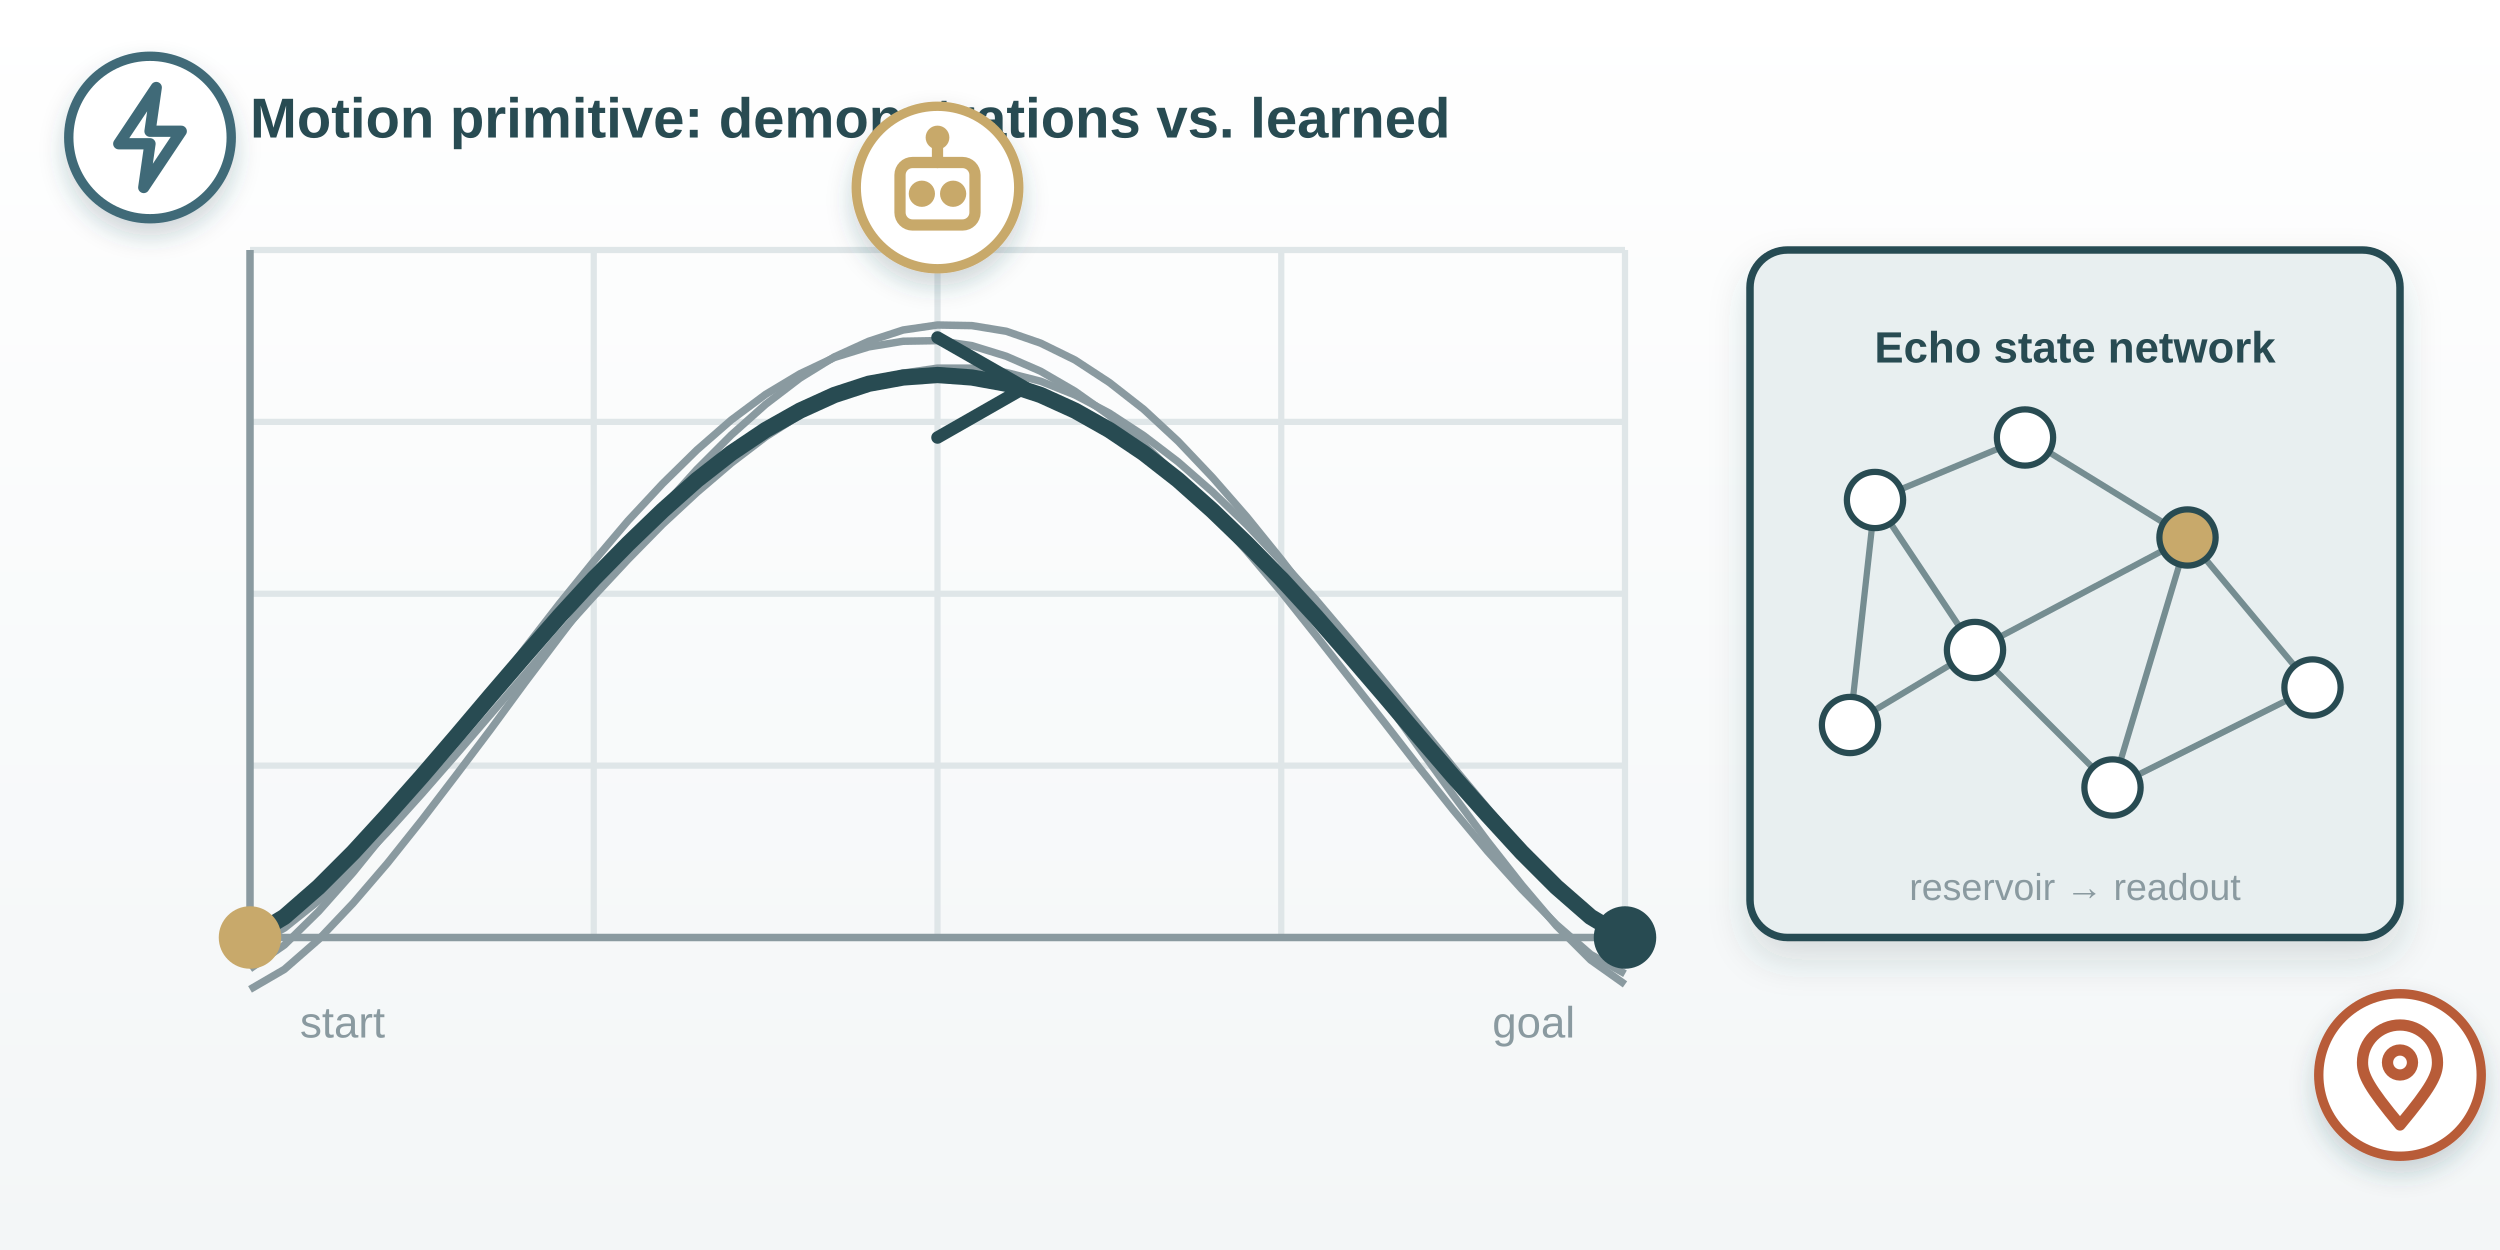
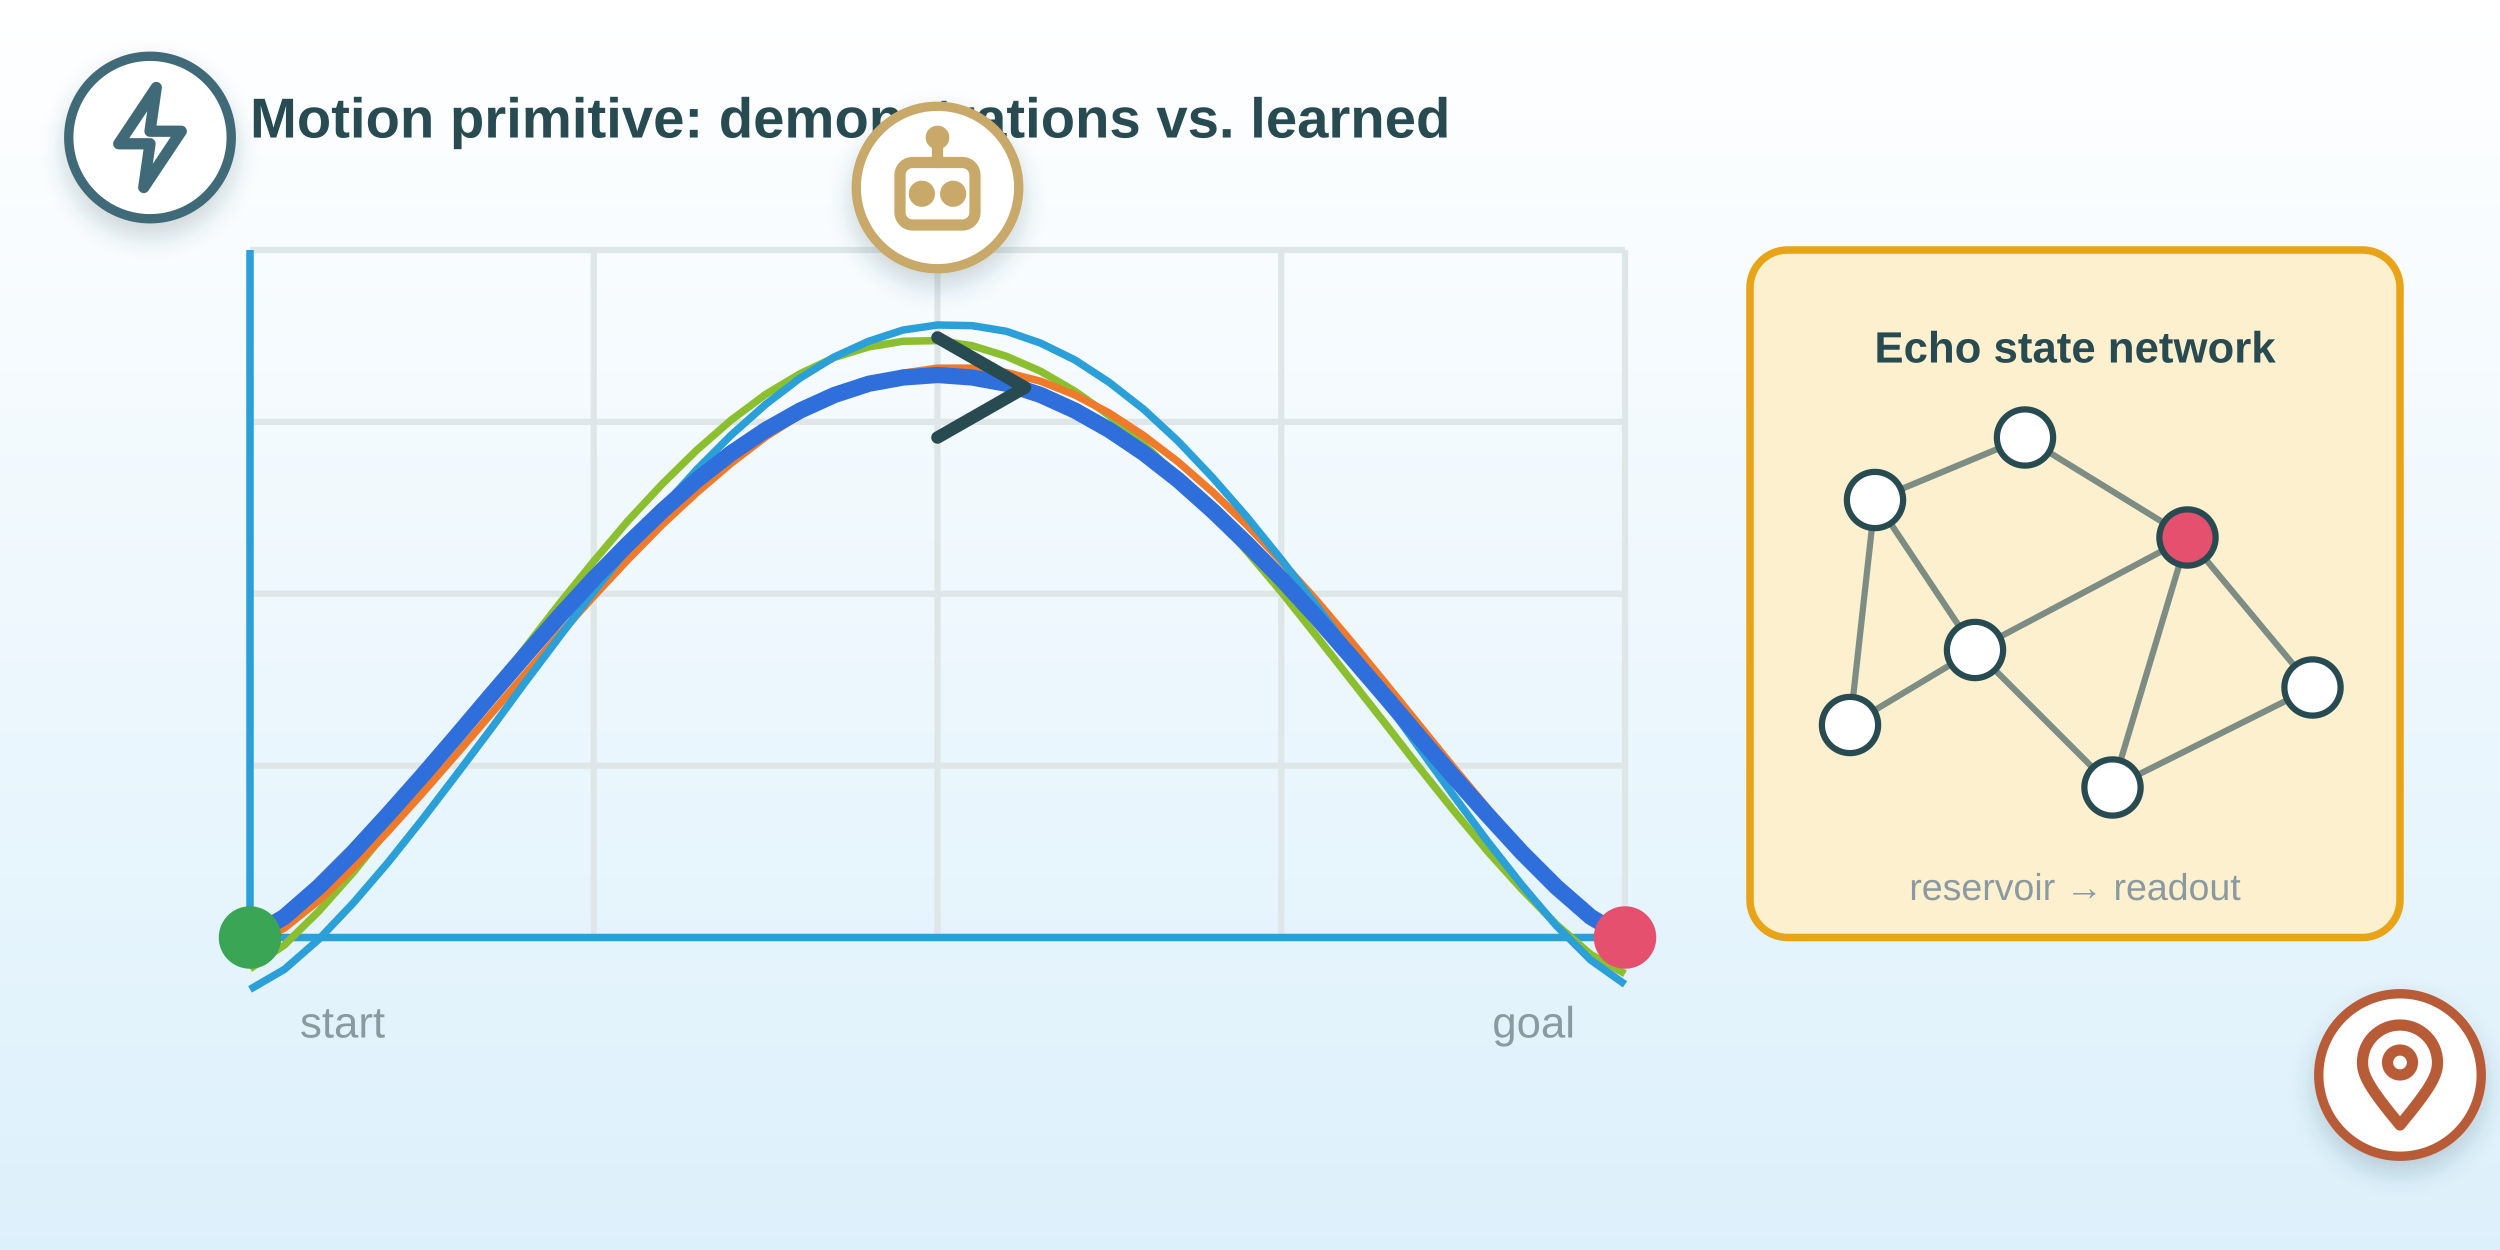
<svg xmlns="http://www.w3.org/2000/svg" viewBox="0 0 400 200" font-family="Manrope, Arial, sans-serif" role="img" aria-label="Demonstrated and learned motion trajectories with a reservoir network">
  <rect width="400" height="200" fill="url(#ground)" />
  <defs>
    <linearGradient id="ground" x1="0" y1="0" x2="0" y2="1">
      <stop offset="0" stop-color="#ffffff" />
-       <stop offset="1" stop-color="#f3f6f7" />
+       <stop offset="1" stop-color="#dcf0fb" />
    </linearGradient>
    <filter id="sh" x="-10%" y="-10%" width="130%" height="140%">
      <feDropShadow dx="0" dy="3" stdDeviation="3" flood-color="#284b52" flood-opacity="0.16" />
    </filter>
    <filter id="bs" x="-30%" y="-30%" width="160%" height="160%">
      <feDropShadow dx="0" dy="2" stdDeviation="2" flood-color="#284b52" flood-opacity="0.22" />
    </filter>
  </defs>
  <text x="40" y="22" font-size="9" font-weight="700" fill="#284b52" text-anchor="start">Motion primitive: demonstrations vs. learned</text>
  <path d="M40 122.5 H260" stroke="#dfe6e8" stroke-width="1" />
  <path d="M40 95.0 H260" stroke="#dfe6e8" stroke-width="1" />
  <path d="M40 67.5 H260" stroke="#dfe6e8" stroke-width="1" />
  <path d="M40 40.0 H260" stroke="#dfe6e8" stroke-width="1" />
  <path d="M95.0 150 V40" stroke="#dfe6e8" stroke-width="1" />
  <path d="M150.0 150 V40" stroke="#dfe6e8" stroke-width="1" />
  <path d="M205.0 150 V40" stroke="#dfe6e8" stroke-width="1" />
  <path d="M260.0 150 V40" stroke="#dfe6e8" stroke-width="1" />
-   <path d="M40 40 V150 H260" fill="none" stroke="#8a9aa0" stroke-width="1.2" />
-   <polyline points="40.0,155.0 45.5,151.2 51.0,145.8 56.5,139.6 62.0,132.8 67.5,125.7 73.0,118.4 78.5,111.0 84.0,103.7 89.5,96.6 95.0,89.8 100.5,83.3 106.0,77.4 111.5,72.0 117.0,67.2 122.5,63.1 128.0,59.8 133.5,57.2 139.0,55.5 144.5,54.6 150.0,54.5 155.5,55.3 161.0,57.0 166.5,59.4 172.0,62.6 177.5,66.5 183.0,71.1 188.5,76.3 194.0,82.0 199.5,88.2 205.0,94.7 210.5,101.6 216.0,108.6 221.5,115.6 227.0,122.7 232.5,129.6 238.0,136.2 243.5,142.3 249.0,147.9 254.5,152.7 260.0,155.8" fill="none" stroke="#8a9aa0" stroke-width="1.2" stroke-linejoin="round" />
-   <polyline points="40.0,151.4 45.5,148.5 51.0,144.1 56.5,138.9 62.0,133.1 67.5,127.0 73.0,120.7 78.5,114.3 84.0,107.9 89.5,101.5 95.0,95.4 100.5,89.5 106.0,83.9 111.5,78.8 117.0,74.1 122.5,69.9 128.0,66.4 133.5,63.5 139.0,61.3 144.5,59.7 150.0,58.9 155.5,58.9 161.0,59.6 166.5,61.0 172.0,63.2 177.5,66.1 183.0,69.7 188.5,73.9 194.0,78.7 199.5,84.0 205.0,89.8 210.5,95.9 216.0,102.4 221.5,109.1 227.0,115.9 232.5,122.7 238.0,129.3 243.5,135.7 249.0,141.7 254.5,146.9 260.0,150.6" fill="none" stroke="#8a9aa0" stroke-width="1.2" stroke-linejoin="round" />
-   <polyline points="40.0,158.3 45.5,155.1 51.0,150.3 56.5,144.5 62.0,138.1 67.5,131.2 73.0,124.0 78.5,116.7 84.0,109.2 89.5,101.9 95.0,94.7 100.5,87.7 106.0,81.2 111.5,75.1 117.0,69.6 122.5,64.7 128.0,60.5 133.5,57.1 139.0,54.6 144.5,52.8 150.0,52.0 155.5,52.1 161.0,53.0 166.5,54.9 172.0,57.6 177.5,61.2 183.0,65.5 188.5,70.6 194.0,76.4 199.5,82.7 205.0,89.5 210.5,96.7 216.0,104.2 221.5,111.9 227.0,119.6 232.5,127.2 238.0,134.6 243.5,141.6 249.0,148.1 254.5,153.6 260.0,157.5" fill="none" stroke="#8a9aa0" stroke-width="1.2" stroke-linejoin="round" />
-   <polyline points="40.0,150.0 45.5,146.7 51.0,141.9 56.5,136.4 62.0,130.4 67.5,124.2 73.0,117.8 78.5,111.3 84.0,104.9 89.5,98.6 95.0,92.6 100.5,87.0 106.0,81.7 111.5,76.8 117.0,72.5 122.5,68.8 128.0,65.7 133.5,63.2 139.0,61.4 144.5,60.4 150.0,60.0 155.5,60.4 161.0,61.4 166.5,63.2 172.0,65.7 177.5,68.8 183.0,72.5 188.5,76.8 194.0,81.7 199.5,87.0 205.0,92.6 210.5,98.6 216.0,104.9 221.5,111.3 227.0,117.8 232.5,124.2 238.0,130.4 243.5,136.4 249.0,141.9 254.5,146.7 260.0,150.0" fill="none" stroke="#284b52" stroke-width="2.6" stroke-linejoin="round" />
-   <circle cx="40" cy="150" r="5" fill="#c8a96b" />
-   <circle cx="260" cy="150" r="5" fill="#284b52" />
+   <path d="M40 40 V150 H260" fill="none" stroke="#2a9fd8" stroke-width="1.2" />
+   <polyline points="40.0,155.0 45.5,151.2 51.0,145.8 56.5,139.6 62.0,132.8 67.5,125.7 73.0,118.4 78.5,111.0 84.0,103.7 89.5,96.6 95.0,89.8 100.5,83.3 106.0,77.4 111.5,72.0 117.0,67.2 122.5,63.1 128.0,59.8 133.5,57.2 139.0,55.5 144.5,54.6 150.0,54.5 155.5,55.3 161.0,57.0 166.5,59.4 172.0,62.6 177.5,66.5 183.0,71.1 188.5,76.3 194.0,82.0 199.5,88.2 205.0,94.7 210.5,101.6 216.0,108.6 221.5,115.6 227.0,122.7 232.5,129.6 238.0,136.2 243.5,142.3 249.0,147.9 254.5,152.7 260.0,155.8" fill="none" stroke="#8bbf2f" stroke-width="1.2" stroke-linejoin="round" />
+   <polyline points="40.0,151.4 45.5,148.5 51.0,144.1 56.5,138.9 62.0,133.1 67.5,127.0 73.0,120.7 78.5,114.3 84.0,107.9 89.5,101.5 95.0,95.4 100.5,89.5 106.0,83.9 111.5,78.8 117.0,74.1 122.5,69.9 128.0,66.4 133.5,63.5 139.0,61.3 144.5,59.7 150.0,58.9 155.5,58.9 161.0,59.6 166.5,61.0 172.0,63.2 177.5,66.1 183.0,69.7 188.5,73.9 194.0,78.7 199.5,84.0 205.0,89.8 210.5,95.9 216.0,102.4 221.5,109.1 227.0,115.9 232.5,122.7 238.0,129.3 243.5,135.7 249.0,141.7 254.5,146.9 260.0,150.6" fill="none" stroke="#ef7a2b" stroke-width="1.2" stroke-linejoin="round" />
+   <polyline points="40.0,158.3 45.5,155.1 51.0,150.3 56.5,144.5 62.0,138.1 67.5,131.2 73.0,124.0 78.5,116.7 84.0,109.2 89.5,101.9 95.0,94.7 100.5,87.7 106.0,81.2 111.5,75.1 117.0,69.6 122.5,64.7 128.0,60.5 133.5,57.1 139.0,54.6 144.5,52.8 150.0,52.0 155.5,52.1 161.0,53.0 166.5,54.9 172.0,57.6 177.5,61.2 183.0,65.5 188.5,70.6 194.0,76.4 199.5,82.7 205.0,89.5 210.5,96.7 216.0,104.2 221.5,111.9 227.0,119.6 232.5,127.2 238.0,134.6 243.5,141.6 249.0,148.1 254.5,153.6 260.0,157.5" fill="none" stroke="#2a9fd8" stroke-width="1.2" stroke-linejoin="round" />
+   <polyline points="40.0,150.0 45.5,146.7 51.0,141.9 56.5,136.4 62.0,130.4 67.5,124.2 73.0,117.8 78.5,111.3 84.0,104.9 89.5,98.6 95.0,92.6 100.5,87.0 106.0,81.7 111.5,76.8 117.0,72.5 122.5,68.8 128.0,65.7 133.5,63.2 139.0,61.4 144.5,60.4 150.0,60.0 155.5,60.4 161.0,61.4 166.5,63.2 172.0,65.7 177.5,68.8 183.0,72.5 188.5,76.8 194.0,81.7 199.5,87.0 205.0,92.6 210.5,98.6 216.0,104.9 221.5,111.3 227.0,117.8 232.5,124.2 238.0,130.4 243.5,136.4 249.0,141.9 254.5,146.7 260.0,150.0" fill="none" stroke="#2f6fdb" stroke-width="2.6" stroke-linejoin="round" />
+   <circle cx="40" cy="150" r="5" fill="#3aa655" />
+   <circle cx="260" cy="150" r="5" fill="#e4506e" />
  <text x="48" y="166" font-size="7" font-weight="500" fill="#8a9aa0" text-anchor="start">start</text>
  <text x="252" y="166" font-size="7" font-weight="500" fill="#8a9aa0" text-anchor="end">goal</text>
  <path d="M150 54 L164 62 L150 70" fill="none" stroke="#284b52" stroke-width="2" stroke-linecap="round" stroke-linejoin="round" />
-   <rect x="280" y="40" width="104" height="110" rx="6" fill="#e8eff0" stroke="#284b52" stroke-width="1.2" filter="url(#sh)" />
+   <rect x="280" y="40" width="104" height="110" rx="6" fill="#fdf0cf" stroke="#e8a317" stroke-width="1.2" />
  <text x="332" y="58" font-size="7" font-weight="700" fill="#284b52" text-anchor="middle">Echo state network</text>
  <path d="M300 80 L324 70" stroke="#284b52" stroke-width="1" opacity="0.6" />
  <path d="M300 80 L316 104" stroke="#284b52" stroke-width="1" opacity="0.6" />
  <path d="M324 70 L350 86" stroke="#284b52" stroke-width="1" opacity="0.6" />
  <path d="M316 104 L350 86" stroke="#284b52" stroke-width="1" opacity="0.6" />
  <path d="M316 104 L338 126" stroke="#284b52" stroke-width="1" opacity="0.6" />
  <path d="M350 86 L338 126" stroke="#284b52" stroke-width="1" opacity="0.6" />
  <path d="M350 86 L370 110" stroke="#284b52" stroke-width="1" opacity="0.6" />
  <path d="M338 126 L370 110" stroke="#284b52" stroke-width="1" opacity="0.6" />
  <path d="M300 80 L296 116" stroke="#284b52" stroke-width="1" opacity="0.6" />
  <path d="M296 116 L316 104" stroke="#284b52" stroke-width="1" opacity="0.6" />
  <circle cx="300" cy="80" r="4.5" fill="#ffffff" stroke="#284b52" stroke-width="1" />
  <circle cx="324" cy="70" r="4.5" fill="#ffffff" stroke="#284b52" stroke-width="1" />
  <circle cx="316" cy="104" r="4.5" fill="#ffffff" stroke="#284b52" stroke-width="1" />
-   <circle cx="350" cy="86" r="4.5" fill="#c8a96b" stroke="#284b52" stroke-width="1" />
+   <circle cx="350" cy="86" r="4.5" fill="#e4506e" stroke="#284b52" stroke-width="1" />
  <circle cx="338" cy="126" r="4.5" fill="#ffffff" stroke="#284b52" stroke-width="1" />
  <circle cx="370" cy="110" r="4.5" fill="#ffffff" stroke="#284b52" stroke-width="1" />
  <circle cx="296" cy="116" r="4.5" fill="#ffffff" stroke="#284b52" stroke-width="1" />
  <text x="332" y="144" font-size="6" font-weight="500" fill="#8a9aa0" text-anchor="middle">reservoir → readout</text>
  <g transform="translate(24 22)" filter="url(#bs)">
    <circle r="13" fill="#ffffff" stroke="#3f6b78" stroke-width="1.5" />
    <g fill="none" stroke="#3f6b78" stroke-width="1.8" stroke-linecap="round" stroke-linejoin="round" color="#3f6b78">
      <path d="M1 -8 L-5 1 H0 L-1 8 L5 -1 H0 Z" />
    </g>
  </g>
  <g transform="translate(384 172)" filter="url(#bs)">
    <circle r="13" fill="#ffffff" stroke="#b85c38" stroke-width="1.5" />
    <g fill="none" stroke="#b85c38" stroke-width="1.8" stroke-linecap="round" stroke-linejoin="round" color="#b85c38">
      <path d="M0 8 C-5 2 -6 0 -6 -2 A6 6 0 0 1 6 -2 C6 0 5 2 0 8 Z" />
      <circle cx="0" cy="-2" r="2" />
    </g>
  </g>
  <g transform="translate(150 30)" filter="url(#bs)">
    <circle r="13" fill="#ffffff" stroke="#c8a96b" stroke-width="1.5" />
    <g fill="none" stroke="#c8a96b" stroke-width="1.8" stroke-linecap="round" stroke-linejoin="round" color="#c8a96b">
      <rect x="-6" y="-4" width="12" height="10" rx="2" />
      <circle cx="-2.5" cy="1" r="1.2" fill="currentColor" />
      <circle cx="2.5" cy="1" r="1.2" fill="currentColor" />
      <path d="M0 -4 V-7" />
      <circle cx="0" cy="-8" r="1" fill="currentColor" />
    </g>
  </g>
</svg>
